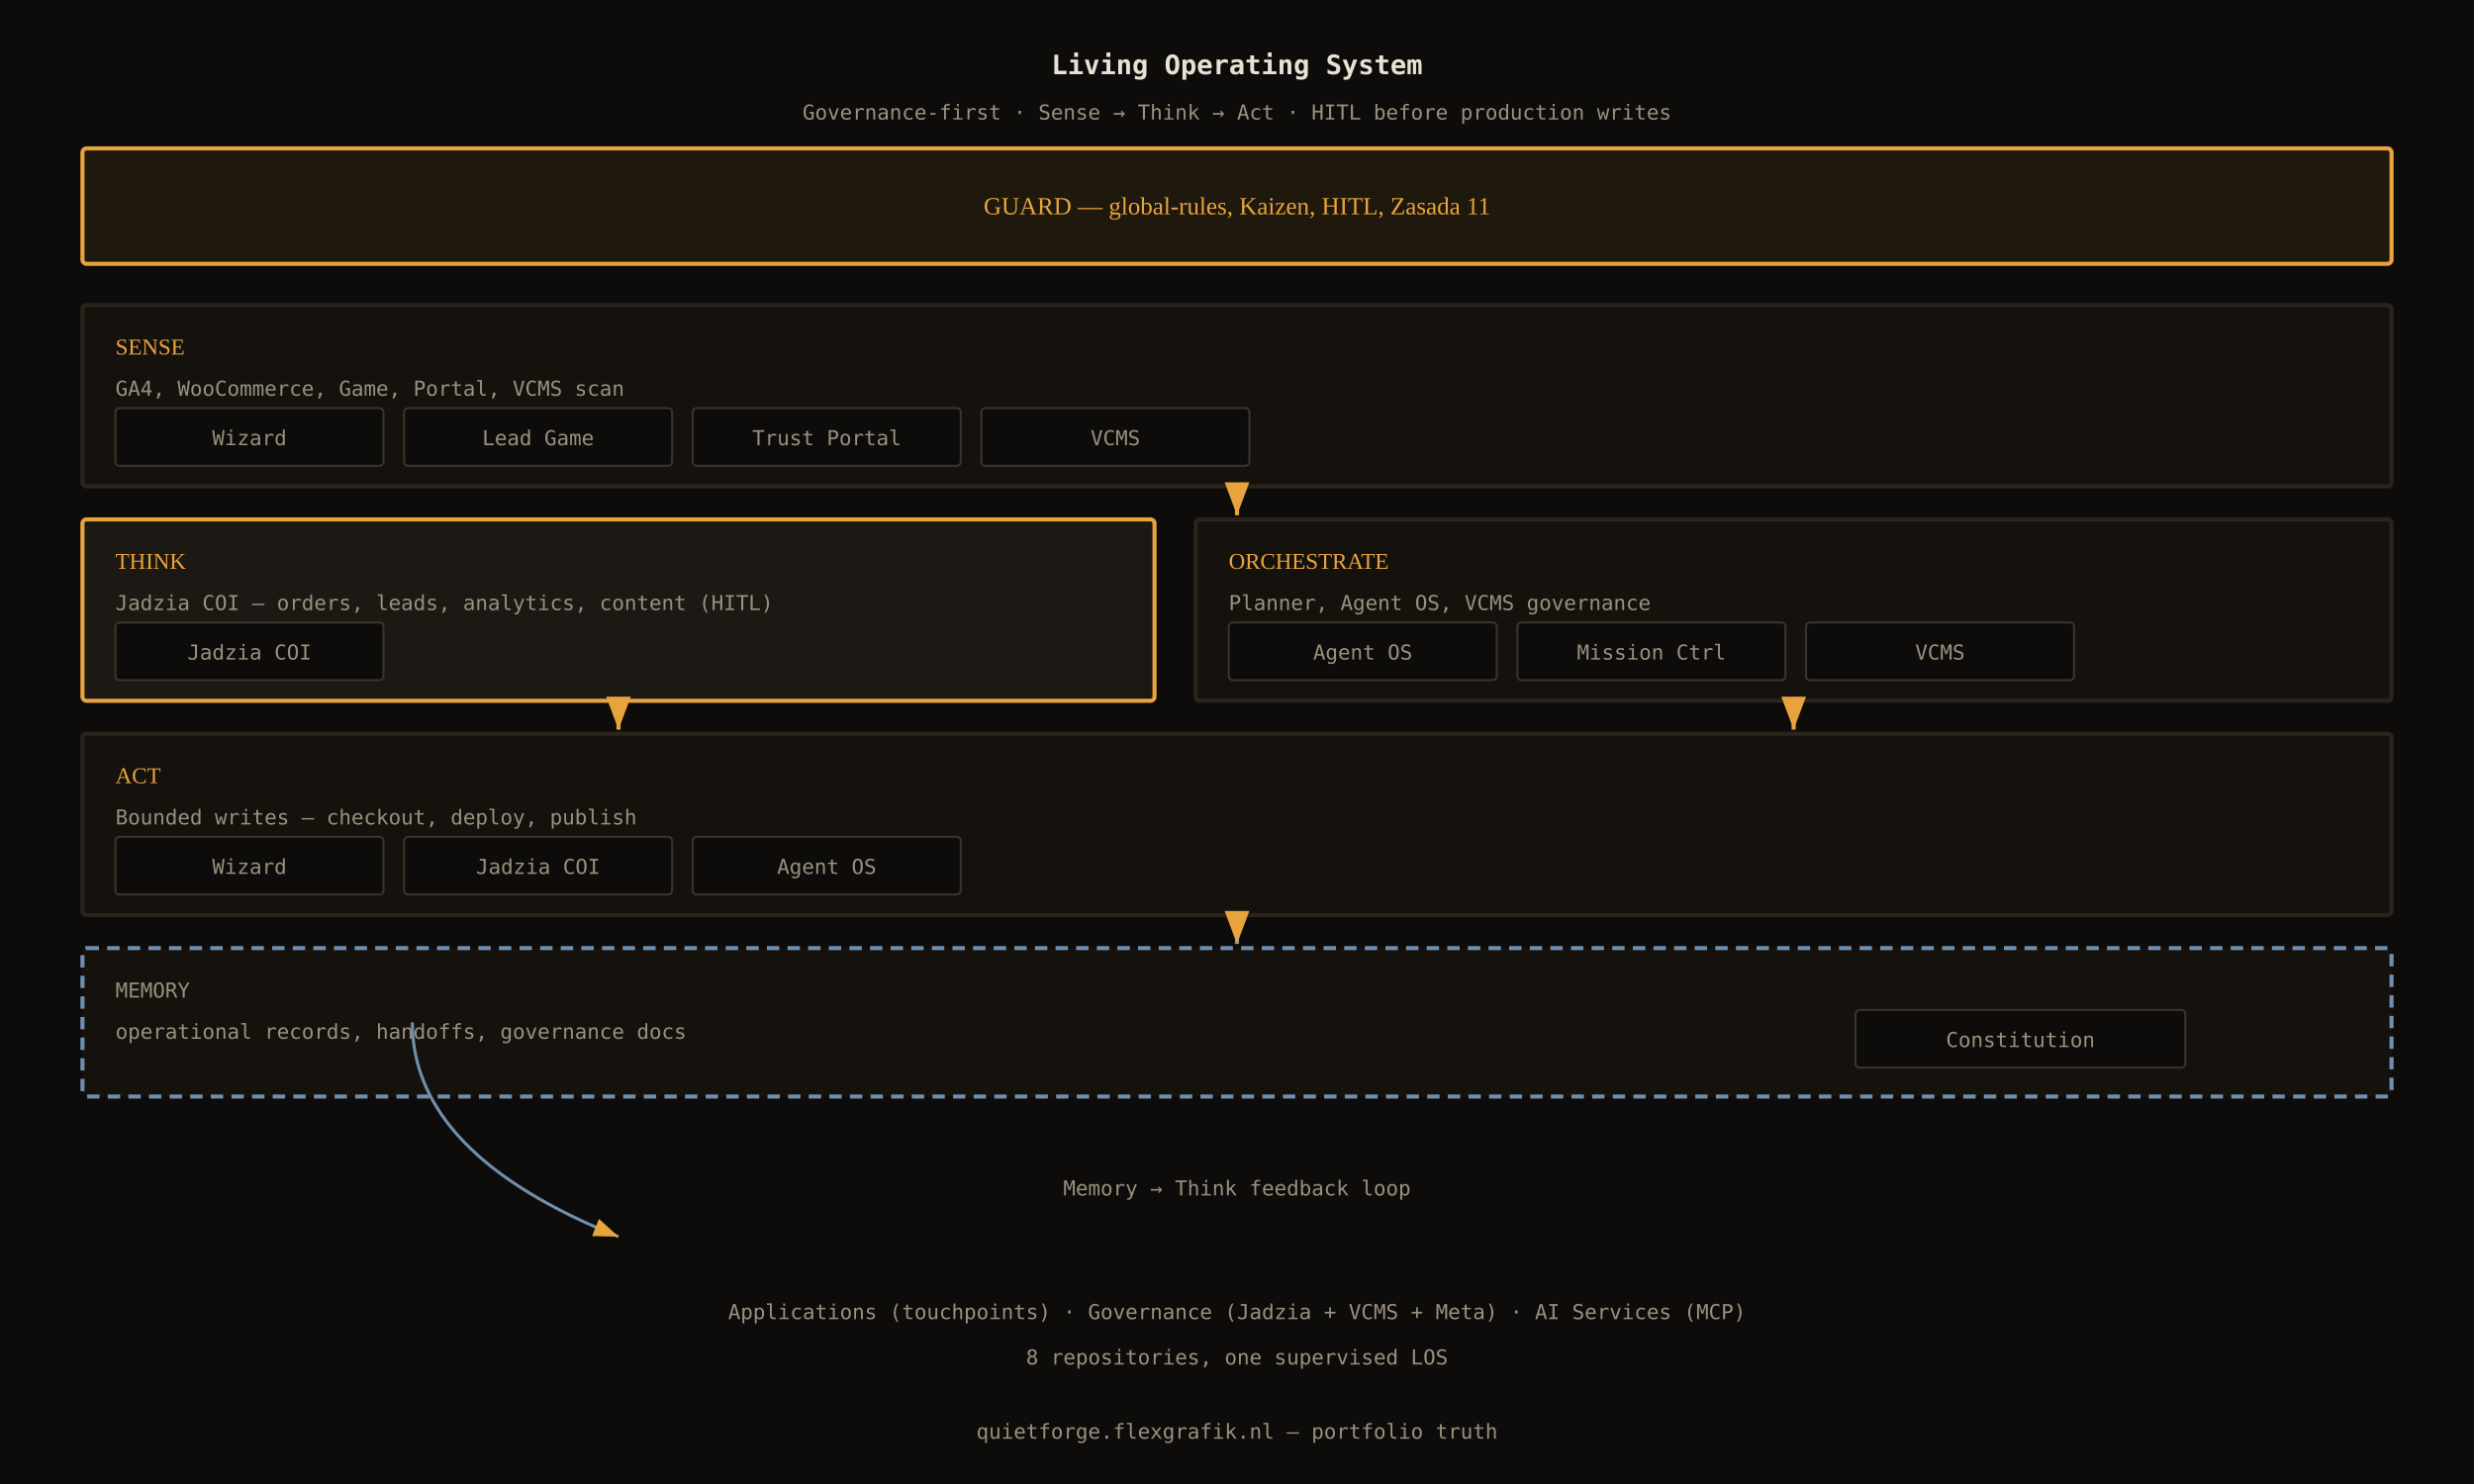
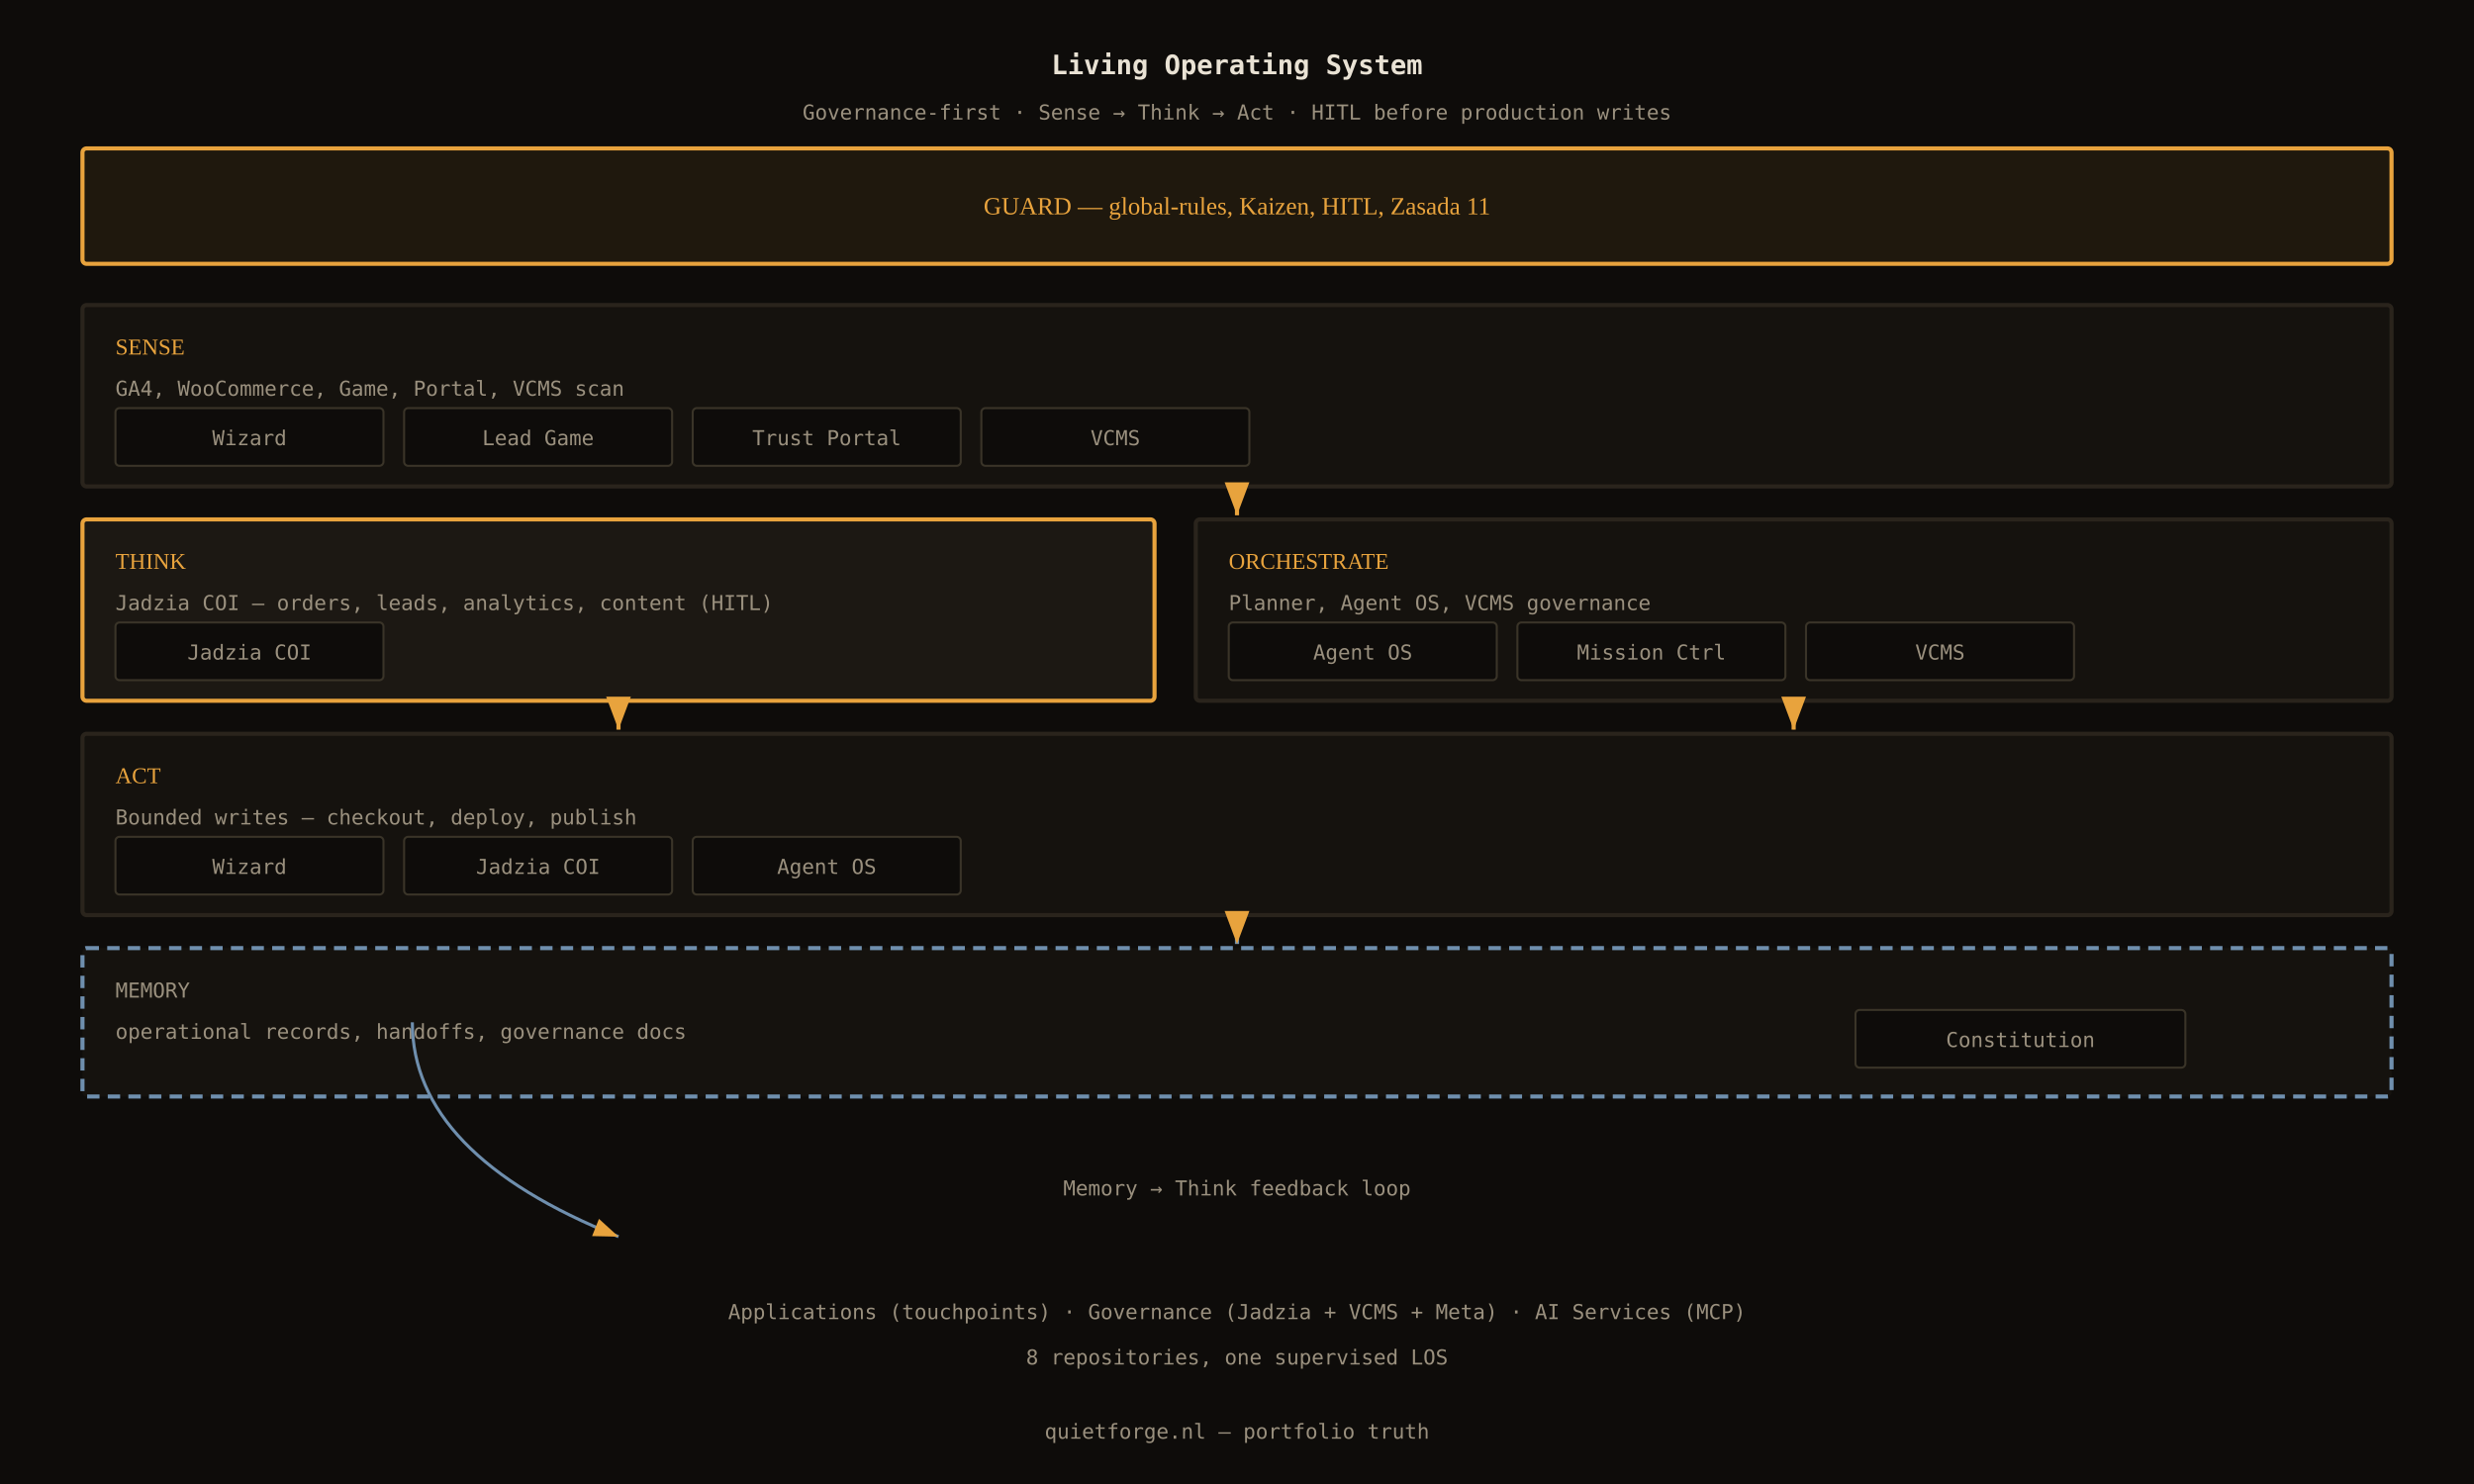
<svg xmlns="http://www.w3.org/2000/svg" width="1200" height="720" viewBox="0 0 1200 720" role="img" aria-labelledby="title desc">
  <defs>
    <marker id="arrow" markerWidth="10" markerHeight="10" refX="8" refY="3" orient="auto">
      <path d="M0,0 L8,3 L0,6 Z" fill="#e8a33d" />
    </marker>
    <style>
      .bg { fill: #0e0c0a; }
      .layer { fill: #15120e; stroke: #2a241c; stroke-width: 2; }
      .layer-accent { fill: #1c1813; stroke: #e8a33d; stroke-width: 2; }
      .memory { fill: #15120e; stroke: #6f8fae; stroke-width: 2; stroke-dasharray: 6 4; }
      .guard { fill: #e8a33d; fill-opacity: 0.08; stroke: #e8a33d; stroke-width: 2; }
      .text { fill: #e9e2d4; font-family: 'JetBrains Mono', Consolas, monospace; font-size: 13px; font-weight: 700; }
      .sub { fill: #9a907e; font-family: 'JetBrains Mono', Consolas, monospace; font-size: 10px; }
      .accent { fill: #e8a33d; }
      .repo { fill: #0e0c0a; stroke: #3a3428; stroke-width: 1; }
    </style>
  </defs>
  <rect class="bg" width="1200" height="720" />
  <text x="600" y="36" class="text" text-anchor="middle" font-size="18">Living Operating System</text>
  <text x="600" y="58" class="sub" text-anchor="middle">Governance-first · Sense → Think → Act · HITL before production writes</text>
  <rect x="40" y="72" width="1120" height="56" rx="2" class="guard" />
  <text x="600" y="104" class="accent" text-anchor="middle" font-size="12">GUARD — global-rules, Kaizen, HITL, Zasada 11</text>
  <rect x="40" y="148" width="1120" height="88" rx="2" class="layer" />
  <text x="56" y="172" class="accent" font-size="11">SENSE</text>
  <text x="56" y="192" class="sub">GA4, WooCommerce, Game, Portal, VCMS scan</text>
  <rect x="56" y="198" width="130" height="28" rx="2" class="repo" />
  <text x="121" y="216" class="sub" text-anchor="middle" font-size="9">Wizard</text>
  <rect x="196" y="198" width="130" height="28" rx="2" class="repo" />
  <text x="261" y="216" class="sub" text-anchor="middle" font-size="9">Lead Game</text>
  <rect x="336" y="198" width="130" height="28" rx="2" class="repo" />
  <text x="401" y="216" class="sub" text-anchor="middle" font-size="9">Trust Portal</text>
  <rect x="476" y="198" width="130" height="28" rx="2" class="repo" />
  <text x="541" y="216" class="sub" text-anchor="middle" font-size="9">VCMS</text>
  <rect x="40" y="252" width="520" height="88" rx="2" class="layer-accent" />
  <text x="56" y="276" class="accent" font-size="11">THINK</text>
  <text x="56" y="296" class="sub">Jadzia COI — orders, leads, analytics, content (HITL)</text>
  <rect x="56" y="302" width="130" height="28" rx="2" class="repo" />
  <text x="121" y="320" class="sub" text-anchor="middle" font-size="9">Jadzia COI</text>
  <rect x="580" y="252" width="580" height="88" rx="2" class="layer" />
  <text x="596" y="276" class="accent" font-size="11">ORCHESTRATE</text>
  <text x="596" y="296" class="sub">Planner, Agent OS, VCMS governance</text>
  <rect x="596" y="302" width="130" height="28" rx="2" class="repo" />
  <text x="661" y="320" class="sub" text-anchor="middle" font-size="9">Agent OS</text>
  <rect x="736" y="302" width="130" height="28" rx="2" class="repo" />
  <text x="801" y="320" class="sub" text-anchor="middle" font-size="9">Mission Ctrl</text>
  <rect x="876" y="302" width="130" height="28" rx="2" class="repo" />
  <text x="941" y="320" class="sub" text-anchor="middle" font-size="9">VCMS</text>
  <rect x="40" y="356" width="1120" height="88" rx="2" class="layer" />
  <text x="56" y="380" class="accent" font-size="11">ACT</text>
  <text x="56" y="400" class="sub">Bounded writes — checkout, deploy, publish</text>
  <rect x="56" y="406" width="130" height="28" rx="2" class="repo" />
  <text x="121" y="424" class="sub" text-anchor="middle" font-size="9">Wizard</text>
  <rect x="196" y="406" width="130" height="28" rx="2" class="repo" />
  <text x="261" y="424" class="sub" text-anchor="middle" font-size="9">Jadzia COI</text>
  <rect x="336" y="406" width="130" height="28" rx="2" class="repo" />
  <text x="401" y="424" class="sub" text-anchor="middle" font-size="9">Agent OS</text>
  <rect x="40" y="460" width="1120" height="72" rx="2" class="memory" />
  <text x="56" y="484" class="sub" font-size="11" fill="#6f8fae">MEMORY</text>
  <text x="56" y="504" class="sub">operational records, handoffs, governance docs</text>
  <rect x="900" y="490" width="160" height="28" rx="2" class="repo" />
  <text x="980" y="508" class="sub" text-anchor="middle" font-size="9">Constitution</text>
  <line x1="600" y1="236" x2="600" y2="250" stroke="#e8a33d" stroke-width="2" marker-end="url(#arrow)" />
  <line x1="300" y1="340" x2="300" y2="354" stroke="#e8a33d" stroke-width="2" marker-end="url(#arrow)" />
  <line x1="870" y1="340" x2="870" y2="354" stroke="#e8a33d" stroke-width="2" marker-end="url(#arrow)" />
  <line x1="600" y1="444" x2="600" y2="458" stroke="#6f8fae" stroke-width="2" marker-end="url(#arrow)" />
  <path d="M 200 496 Q 200 560 300 600" fill="none" stroke="#6f8fae" stroke-width="1.5" marker-end="url(#arrow)" />
  <text x="600" y="580" class="sub" text-anchor="middle">Memory → Think feedback loop</text>
  <text x="600" y="640" class="sub" text-anchor="middle">Applications (touchpoints) · Governance (Jadzia + VCMS + Meta) · AI Services (MCP)</text>
  <text x="600" y="662" class="sub" text-anchor="middle">8 repositories, one supervised LOS</text>
-   <text x="600" y="698" class="sub" text-anchor="middle" fill="#6fae6f">quietforge.flexgrafik.nl — portfolio truth</text>
+   <text x="600" y="698" class="sub" text-anchor="middle" fill="#6fae6f">quietforge.nl — portfolio truth</text>
</svg>
